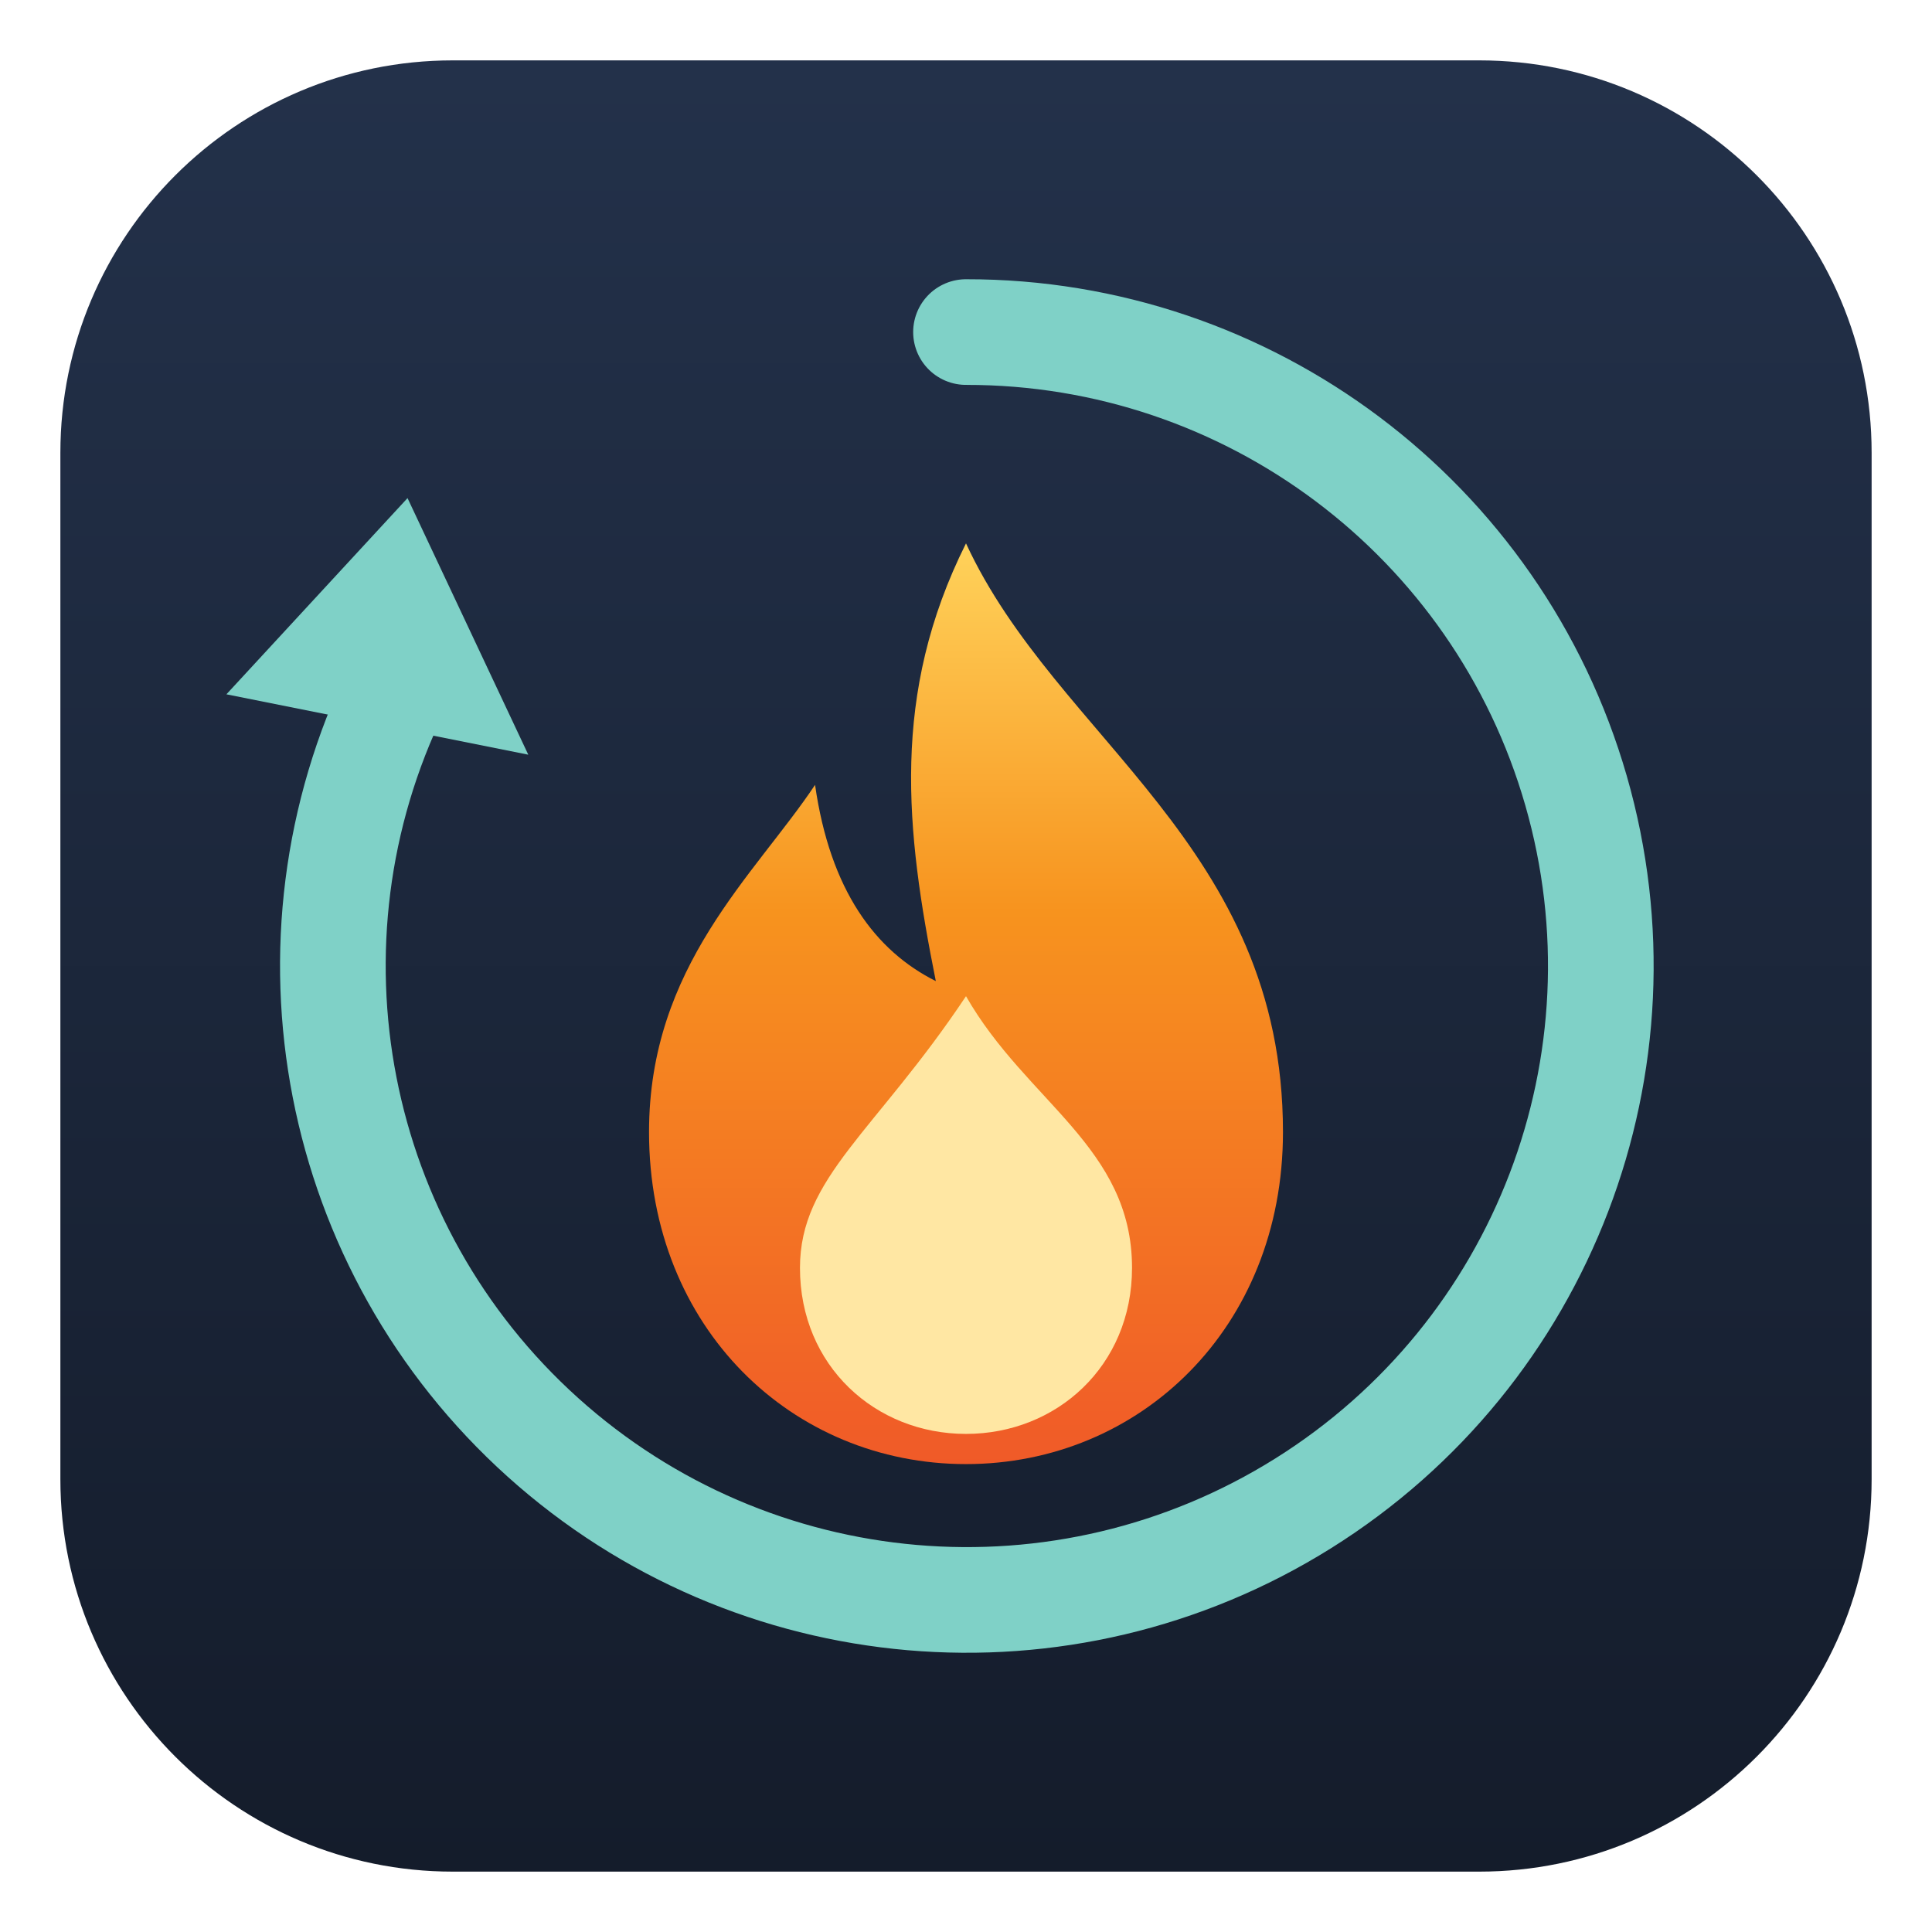
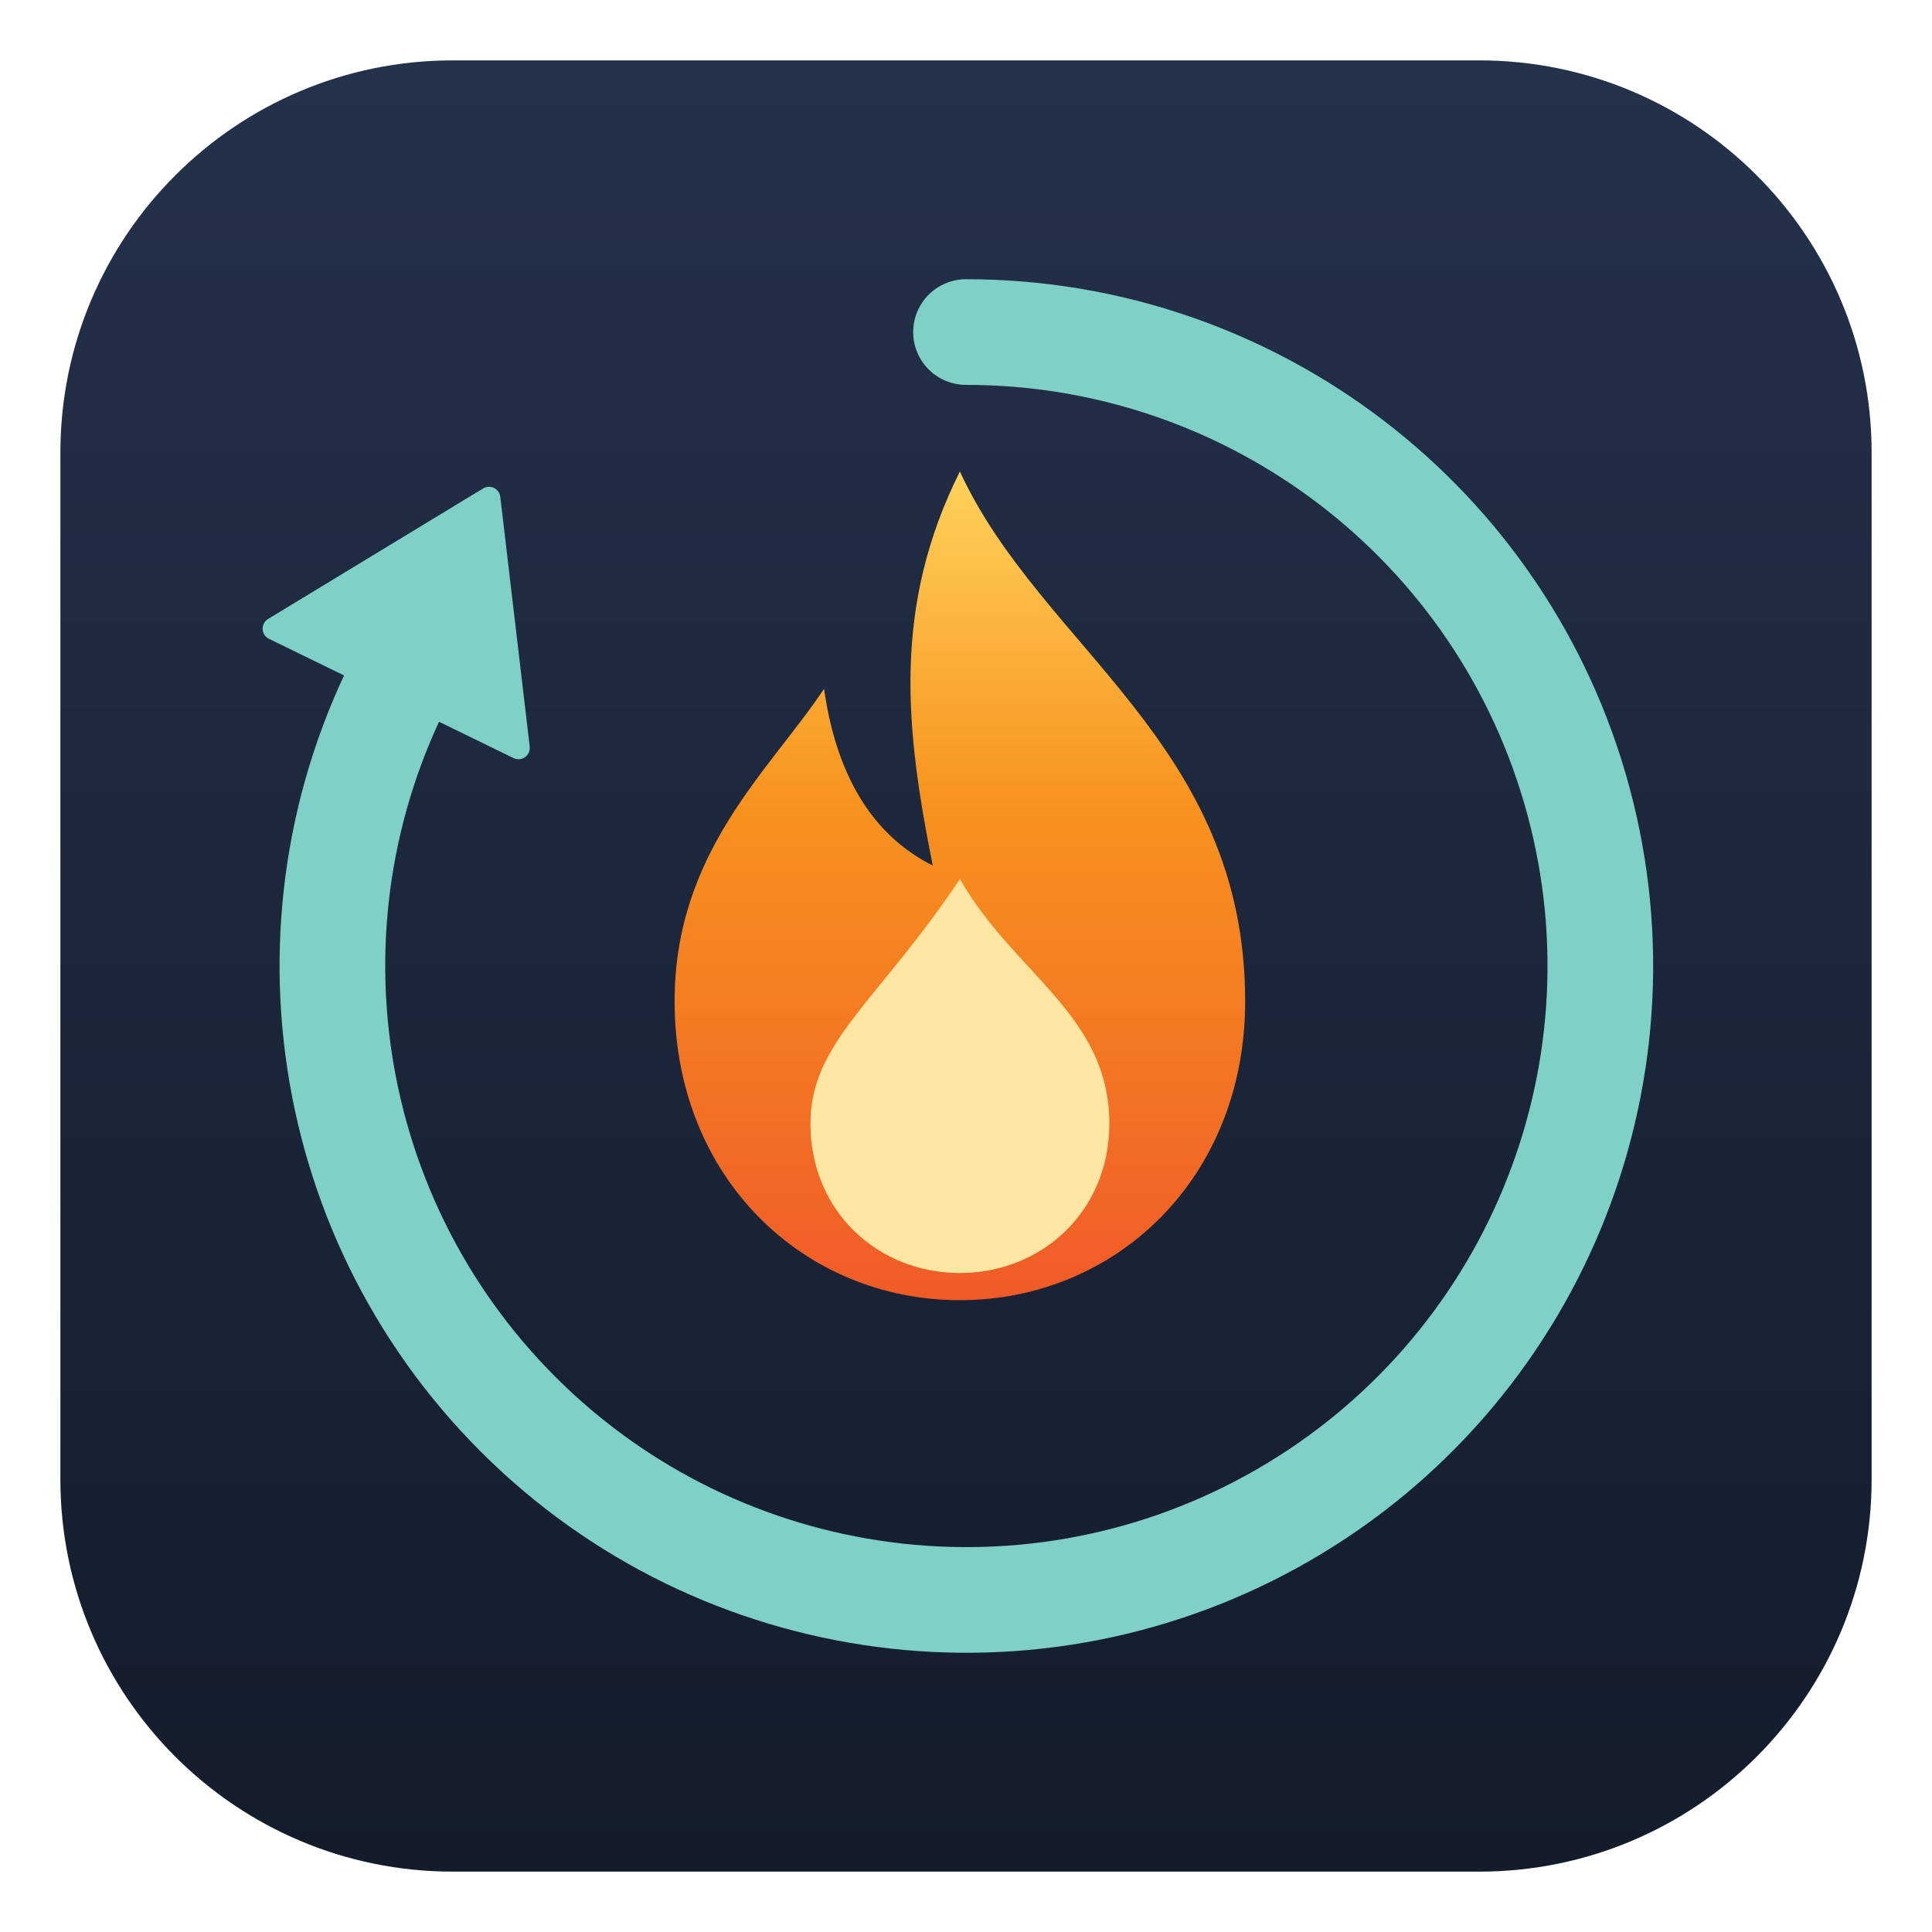
<svg xmlns="http://www.w3.org/2000/svg" width="256" height="256" viewBox="0 0 256 256">
  <defs>
    <linearGradient id="bg" x1="0" y1="0" x2="0" y2="1">
      <stop offset="0" stop-color="#23314a" />
      <stop offset="1" stop-color="#141c2b" />
    </linearGradient>
    <linearGradient id="flame" x1="0" y1="1" x2="0" y2="0">
      <stop offset="0" stop-color="#f05a28" />
      <stop offset="0.6" stop-color="#f7931e" />
      <stop offset="1" stop-color="#ffd25a" />
    </linearGradient>
  </defs>
  <rect x="8" y="8" width="240" height="240" rx="52" fill="url(#bg)" />
-   <path d="M 128 44 A 84 84 0 1 1 52.6 91.2" fill="none" stroke="#7fd1c7" stroke-width="14" stroke-linecap="round" />
-   <path d="M 30 92 L 54 66 L 70 100 Z" fill="#7fd1c7" />
-   <path d="M 128 72            C 140 98 170 112 170 150            C 170 176 151 194 128 194            C 105 194 86 176 86 150            C 86 128 100 116 108 104            C 110 118 116 126 124 130            C 120 110 118 92 128 72 Z" fill="url(#flame)" />
-   <path d="M 128 132            C 136 146 150 152 150 168            C 150 181 140 190 128 190            C 116 190 106 181 106 168            C 106 156 116 150 128 132 Z" fill="#ffe7a3" />
+   <path d="M 128 44 A 84 84 0 1 1 55.3 86.0" fill="none" stroke="#7fd1c7" stroke-width="14" stroke-linecap="round" />
+   <path d="M 36.3 83.3 L 64.8 66.0 L 68.7 99.1 Z" fill="#7fd1c7" stroke="#7fd1c7" stroke-width="3" stroke-linejoin="round" />
+   <g transform="translate(128 128) scale(0.9) translate(-128.9 -144.8)">
+     <path d="M 128 72            C 140 98 170 112 170 150            C 170 176 151 194 128 194            C 105 194 86 176 86 150            C 86 128 100 116 108 104            C 110 118 116 126 124 130            C 120 110 118 92 128 72 Z" fill="url(#flame)" />
+     <path d="M 128 132            C 136 146 150 152 150 168            C 150 181 140 190 128 190            C 116 190 106 181 106 168            C 106 156 116 150 128 132 Z" fill="#ffe7a3" />
+   </g>
</svg>
